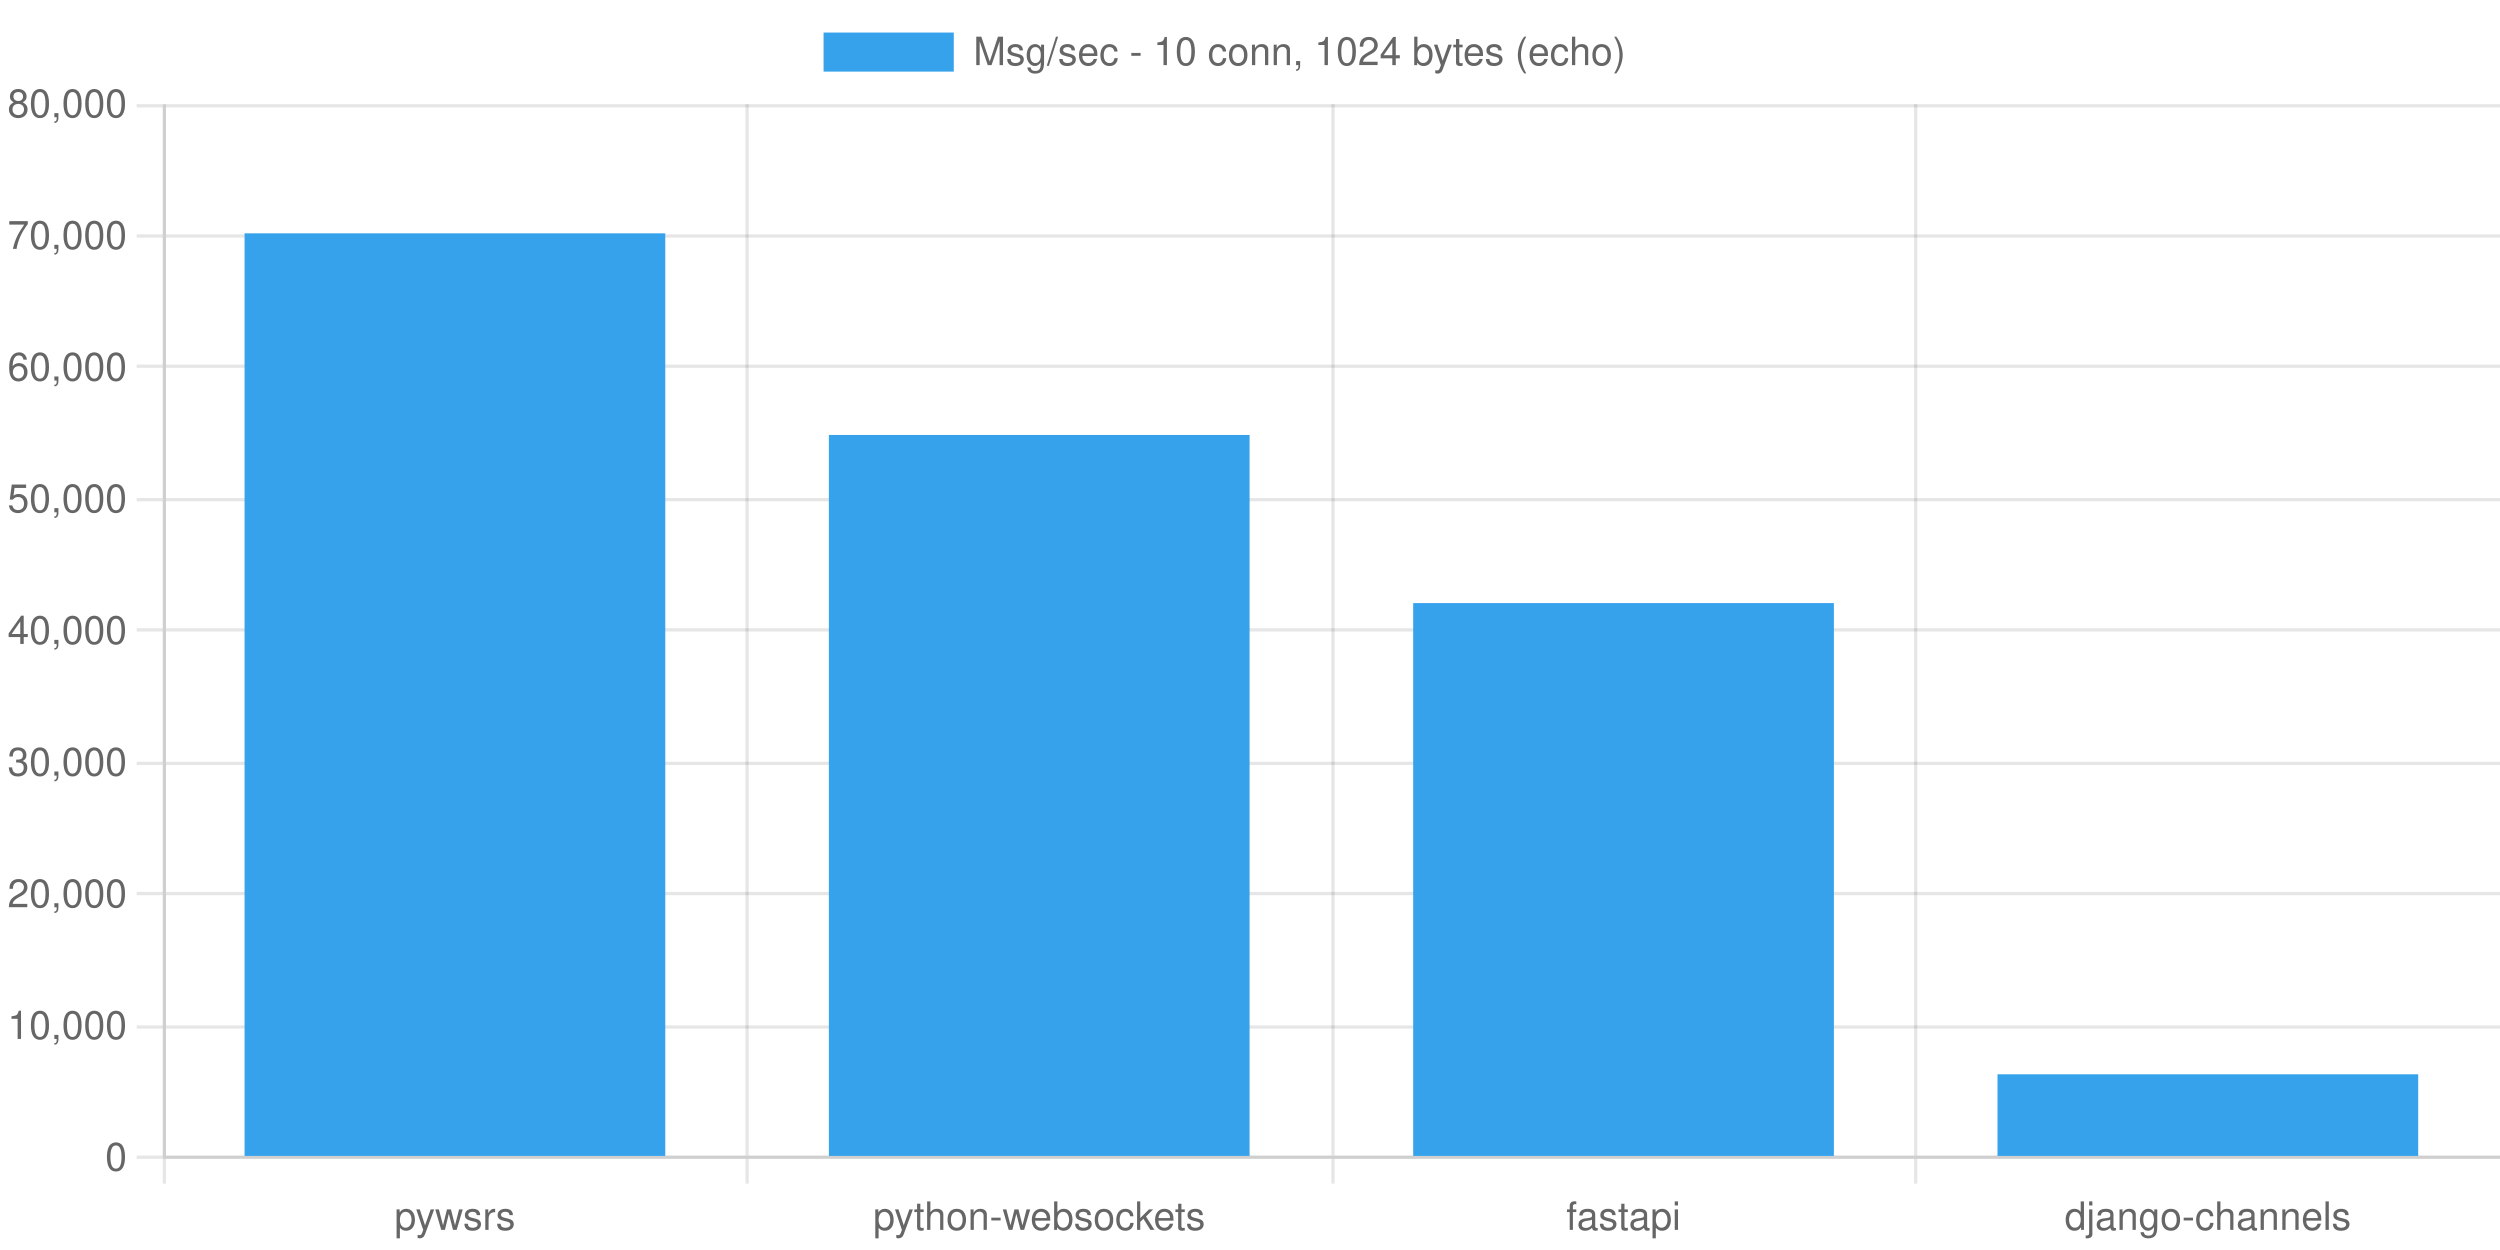
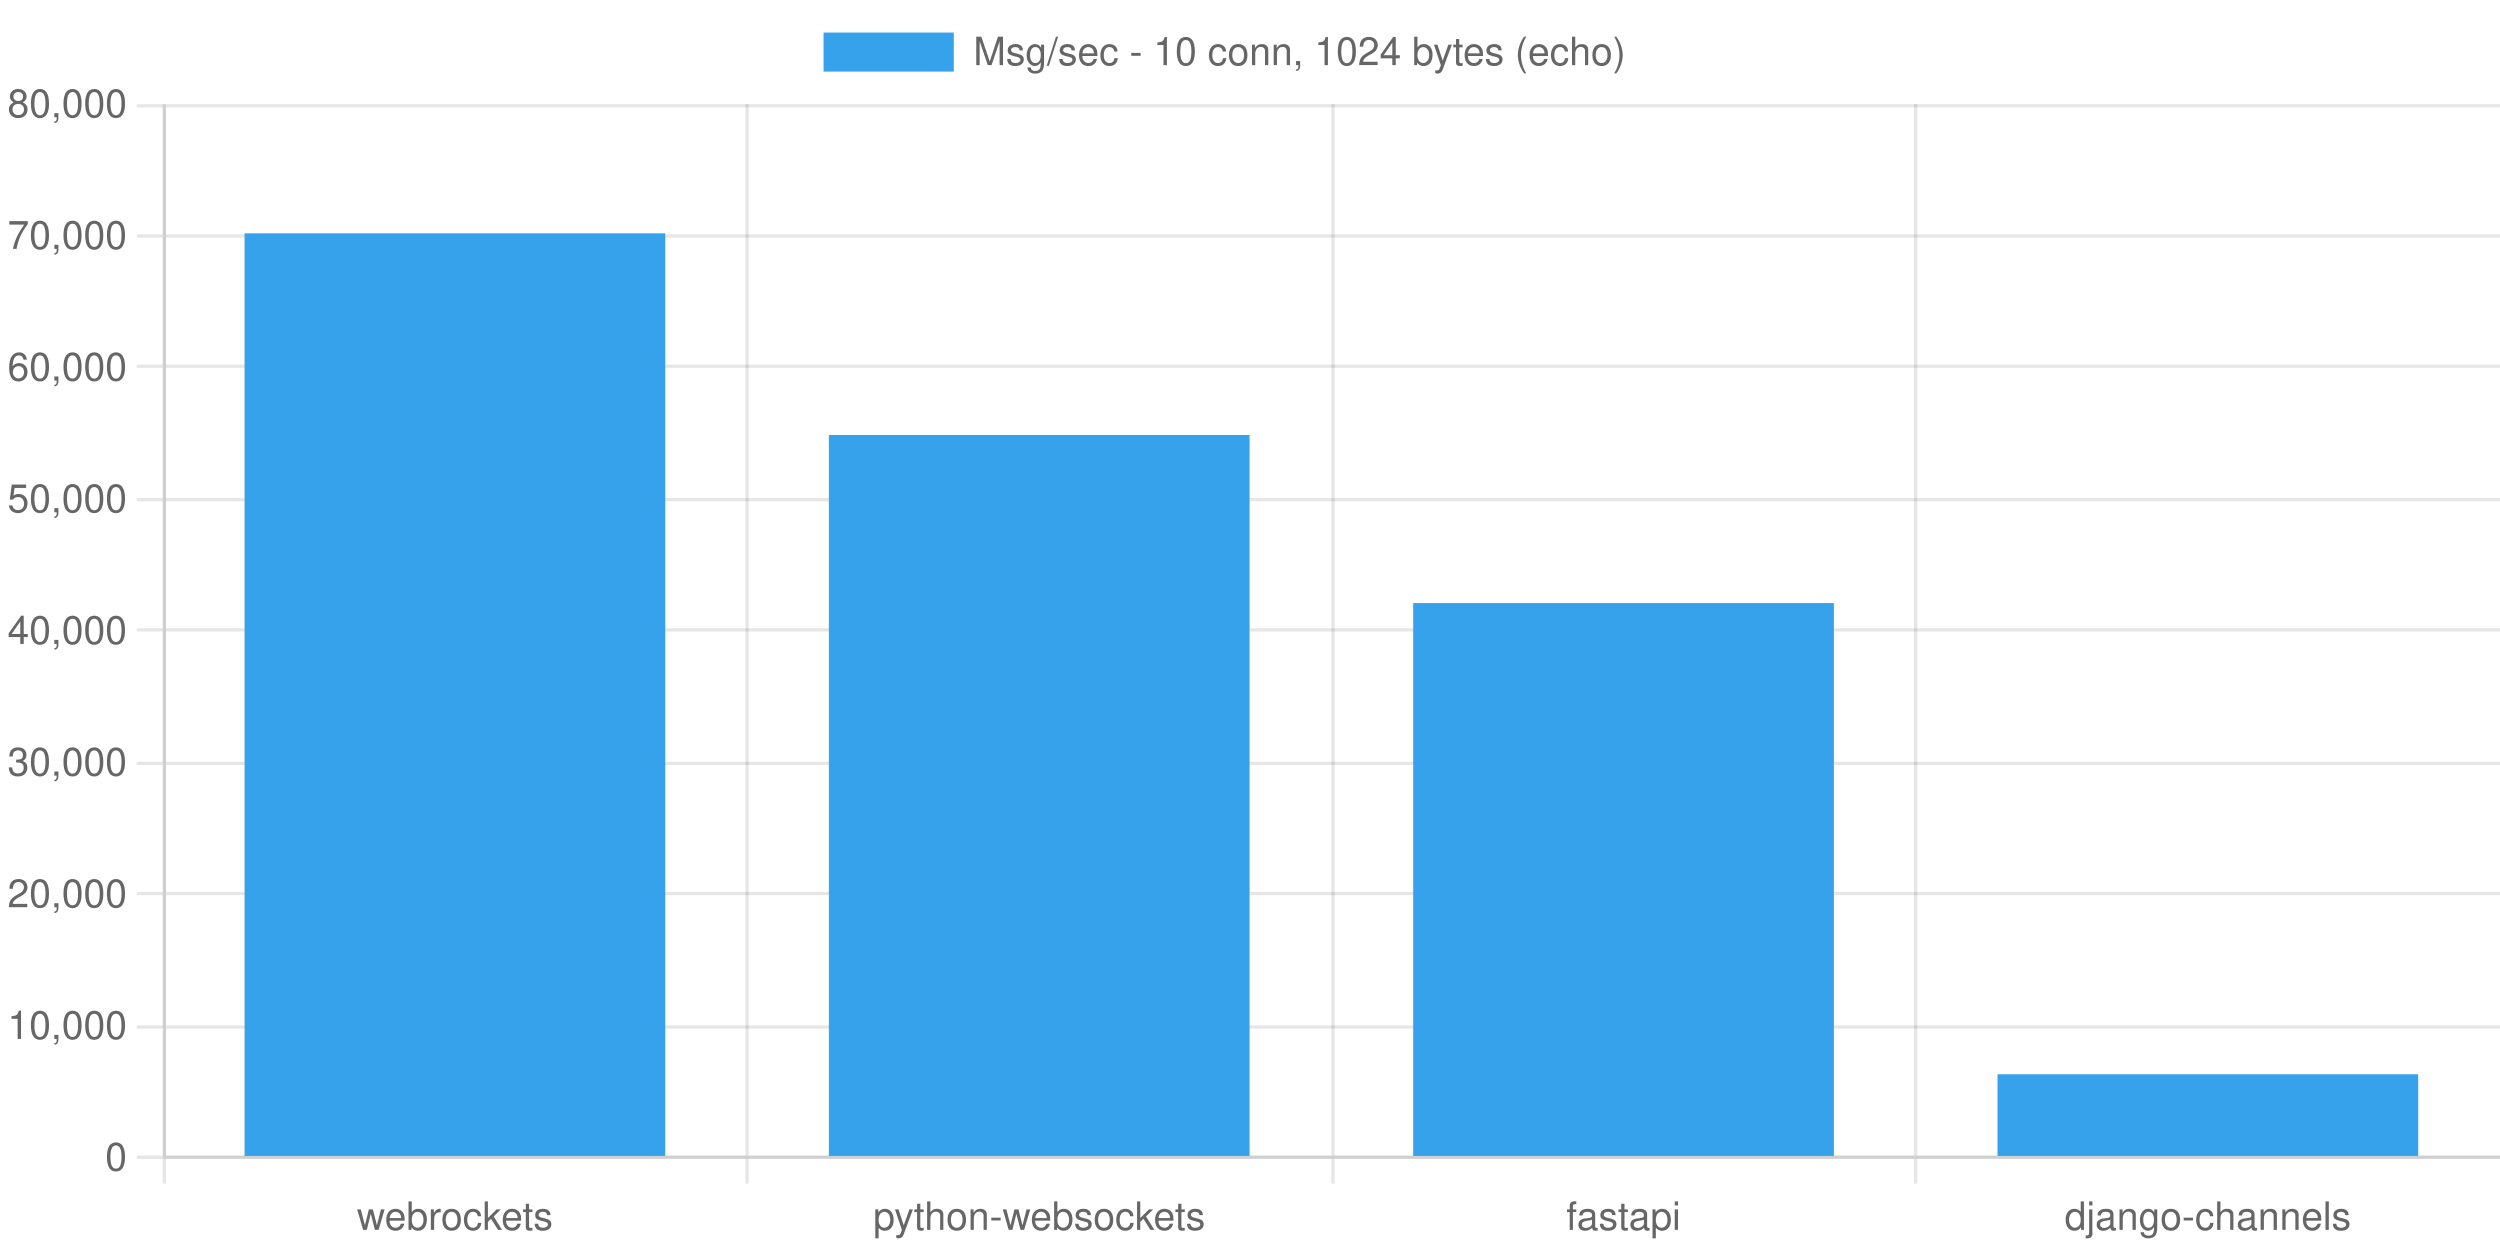
<svg xmlns="http://www.w3.org/2000/svg" version="1.1" width="768px" height="384px" viewBox="0 0 768 384">
  <defs>
    <clipPath id="clip-1" fill-rule="nonzero">
      <path d="M 0,0 L 0,32 768,32 768,0 Z" />
    </clipPath>
    <clipPath id="clip-2" fill-rule="nonzero">
      <path d="M 0,355.6 L 0,384 768,384 768,355.6 Z" />
    </clipPath>
    <clipPath id="clip-3" fill-rule="nonzero">
      <path d="M 0,0 L 0,384 50,384 50,0 Z" />
    </clipPath>
    <clipPath id="clip-4" fill-rule="nonzero">
      <path d="M 50,32 L 50,355.6 768,355.6 768,32 Z" />
    </clipPath>
  </defs>
  <g stroke="none" fill="transparent" fill-rule="nonzero" fill-opacity="1">
    <rect x="0" y="0" width="768" height="384" transform="matrix(1 0 0 1 0 0)" />
  </g>
  <g stroke="rgb(0,0,0)" stroke-width="1" stroke-linecap="butt" stroke-linejoin="miter" stroke-miterlimit="4" stroke-opacity="0.1" fill="none">
    <path d="M 50.5,32 L 50.5,355" />
  </g>
  <g stroke="rgb(0,0,0)" stroke-width="1" stroke-linecap="butt" stroke-linejoin="miter" stroke-miterlimit="4" stroke-opacity="0.1" fill="none">
    <path d="M 50.5,356 L 50.5,363.6" />
  </g>
  <g stroke="rgb(0,0,0)" stroke-width="1" stroke-linecap="butt" stroke-linejoin="miter" stroke-miterlimit="4" stroke-opacity="0.1" fill="none">
    <path d="M 229.5,32 L 229.5,355" />
  </g>
  <g stroke="rgb(0,0,0)" stroke-width="1" stroke-linecap="butt" stroke-linejoin="miter" stroke-miterlimit="4" stroke-opacity="0.1" fill="none">
    <path d="M 229.5,356 L 229.5,363.6" />
  </g>
  <g stroke="rgb(0,0,0)" stroke-width="1" stroke-linecap="butt" stroke-linejoin="miter" stroke-miterlimit="4" stroke-opacity="0.1" fill="none">
    <path d="M 409.5,32 L 409.5,355" />
  </g>
  <g stroke="rgb(0,0,0)" stroke-width="1" stroke-linecap="butt" stroke-linejoin="miter" stroke-miterlimit="4" stroke-opacity="0.1" fill="none">
    <path d="M 409.5,356 L 409.5,363.6" />
  </g>
  <g stroke="rgb(0,0,0)" stroke-width="1" stroke-linecap="butt" stroke-linejoin="miter" stroke-miterlimit="4" stroke-opacity="0.1" fill="none">
    <path d="M 588.5,32 L 588.5,355" />
  </g>
  <g stroke="rgb(0,0,0)" stroke-width="1" stroke-linecap="butt" stroke-linejoin="miter" stroke-miterlimit="4" stroke-opacity="0.1" fill="none">
    <path d="M 588.5,356 L 588.5,363.6" />
  </g>
  <g stroke="rgb(0,0,0)" stroke-width="1" stroke-linecap="butt" stroke-linejoin="miter" stroke-miterlimit="4" stroke-opacity="0.1" fill="none">
    <path d="M 768.5,32 L 768.5,355" />
  </g>
  <g stroke="rgb(0,0,0)" stroke-width="1" stroke-linecap="butt" stroke-linejoin="miter" stroke-miterlimit="4" stroke-opacity="0.1" fill="none">
    <path d="M 768.5,356 L 768.5,363.6" />
  </g>
  <g stroke="rgb(0,0,0)" stroke-width="1" stroke-linecap="butt" stroke-linejoin="miter" stroke-miterlimit="4" stroke-opacity="0.1" fill="none">
    <path d="M 51,355.5 L 768,355.5" />
  </g>
  <g stroke="rgb(0,0,0)" stroke-width="1" stroke-linecap="butt" stroke-linejoin="miter" stroke-miterlimit="4" stroke-opacity="0.1" fill="none">
    <path d="M 42,355.5 L 50,355.5" />
  </g>
  <g stroke="rgb(0,0,0)" stroke-width="1" stroke-linecap="butt" stroke-linejoin="miter" stroke-miterlimit="4" stroke-opacity="0.1" fill="none">
    <path d="M 51,315.5 L 768,315.5" />
  </g>
  <g stroke="rgb(0,0,0)" stroke-width="1" stroke-linecap="butt" stroke-linejoin="miter" stroke-miterlimit="4" stroke-opacity="0.1" fill="none">
    <path d="M 42,315.5 L 50,315.5" />
  </g>
  <g stroke="rgb(0,0,0)" stroke-width="1" stroke-linecap="butt" stroke-linejoin="miter" stroke-miterlimit="4" stroke-opacity="0.1" fill="none">
    <path d="M 51,274.5 L 768,274.5" />
  </g>
  <g stroke="rgb(0,0,0)" stroke-width="1" stroke-linecap="butt" stroke-linejoin="miter" stroke-miterlimit="4" stroke-opacity="0.1" fill="none">
    <path d="M 42,274.5 L 50,274.5" />
  </g>
  <g stroke="rgb(0,0,0)" stroke-width="1" stroke-linecap="butt" stroke-linejoin="miter" stroke-miterlimit="4" stroke-opacity="0.1" fill="none">
    <path d="M 51,234.5 L 768,234.5" />
  </g>
  <g stroke="rgb(0,0,0)" stroke-width="1" stroke-linecap="butt" stroke-linejoin="miter" stroke-miterlimit="4" stroke-opacity="0.1" fill="none">
    <path d="M 42,234.5 L 50,234.5" />
  </g>
  <g stroke="rgb(0,0,0)" stroke-width="1" stroke-linecap="butt" stroke-linejoin="miter" stroke-miterlimit="4" stroke-opacity="0.1" fill="none">
    <path d="M 51,193.5 L 768,193.5" />
  </g>
  <g stroke="rgb(0,0,0)" stroke-width="1" stroke-linecap="butt" stroke-linejoin="miter" stroke-miterlimit="4" stroke-opacity="0.1" fill="none">
    <path d="M 42,193.5 L 50,193.5" />
  </g>
  <g stroke="rgb(0,0,0)" stroke-width="1" stroke-linecap="butt" stroke-linejoin="miter" stroke-miterlimit="4" stroke-opacity="0.1" fill="none">
    <path d="M 51,153.5 L 768,153.5" />
  </g>
  <g stroke="rgb(0,0,0)" stroke-width="1" stroke-linecap="butt" stroke-linejoin="miter" stroke-miterlimit="4" stroke-opacity="0.1" fill="none">
    <path d="M 42,153.5 L 50,153.5" />
  </g>
  <g stroke="rgb(0,0,0)" stroke-width="1" stroke-linecap="butt" stroke-linejoin="miter" stroke-miterlimit="4" stroke-opacity="0.1" fill="none">
    <path d="M 51,112.5 L 768,112.5" />
  </g>
  <g stroke="rgb(0,0,0)" stroke-width="1" stroke-linecap="butt" stroke-linejoin="miter" stroke-miterlimit="4" stroke-opacity="0.1" fill="none">
    <path d="M 42,112.5 L 50,112.5" />
  </g>
  <g stroke="rgb(0,0,0)" stroke-width="1" stroke-linecap="butt" stroke-linejoin="miter" stroke-miterlimit="4" stroke-opacity="0.1" fill="none">
    <path d="M 51,72.5 L 768,72.5" />
  </g>
  <g stroke="rgb(0,0,0)" stroke-width="1" stroke-linecap="butt" stroke-linejoin="miter" stroke-miterlimit="4" stroke-opacity="0.1" fill="none">
    <path d="M 42,72.5 L 50,72.5" />
  </g>
  <g stroke="rgb(0,0,0)" stroke-width="1" stroke-linecap="butt" stroke-linejoin="miter" stroke-miterlimit="4" stroke-opacity="0.1" fill="none">
    <path d="M 51,32.5 L 768,32.5" />
  </g>
  <g stroke="rgb(0,0,0)" stroke-width="1" stroke-linecap="butt" stroke-linejoin="miter" stroke-miterlimit="4" stroke-opacity="0.1" fill="none">
    <path d="M 42,32.5 L 50,32.5" />
  </g>
  <g stroke="none" fill="rgb(54,162,235)" fill-rule="nonzero" fill-opacity="1" clip-path="url(#clip-1)">
    <path d="M 253,10 L 253,22 293,22 293,10 Z" />
  </g>
  <g stroke="none" fill="#666" fill-rule="nonzero" fill-opacity="1" clip-path="url(#clip-1)">
    <text style="font:normal 12px 'Helvetica Neue', 'Helvetica', 'Arial', sans-serif;" text-anchor="start" dominant-baseline="middle" transform="matrix(1 0 0 1 0 0)">
      <tspan x="299" y="16">Msg/sec - 10 conn, 1024 bytes (echo)</tspan>
    </text>
  </g>
  <g stroke="rgb(0,0,0)" stroke-width="1" stroke-linecap="butt" stroke-linejoin="miter" stroke-miterlimit="4" stroke-opacity="0.1" fill="none">
    <path d="M 50,355.5 L 769,355.5" />
  </g>
  <g stroke="none" fill="#666" fill-rule="nonzero" fill-opacity="1" clip-path="url(#clip-2)">
    <text style="font:normal 12px 'Helvetica Neue', 'Helvetica', 'Arial', sans-serif;" text-anchor="middle" dominant-baseline="middle" transform="matrix(1 0 0 1 139.75 366.6)">
-       <tspan x="0" y="7.2">pywsrs</tspan>
+       <tspan x="0" y="7.2">webrockets</tspan>
    </text>
  </g>
  <g stroke="none" fill="#666" fill-rule="nonzero" fill-opacity="1" clip-path="url(#clip-2)">
    <text style="font:normal 12px 'Helvetica Neue', 'Helvetica', 'Arial', sans-serif;" text-anchor="middle" dominant-baseline="middle" transform="matrix(1 0 0 1 319.25 366.6)">
      <tspan x="0" y="7.2">python-websockets</tspan>
    </text>
  </g>
  <g stroke="none" fill="#666" fill-rule="nonzero" fill-opacity="1" clip-path="url(#clip-2)">
    <text style="font:normal 12px 'Helvetica Neue', 'Helvetica', 'Arial', sans-serif;" text-anchor="middle" dominant-baseline="middle" transform="matrix(1 0 0 1 498.75 366.6)">
      <tspan x="0" y="7.2">fastapi</tspan>
    </text>
  </g>
  <g stroke="none" fill="#666" fill-rule="nonzero" fill-opacity="1" clip-path="url(#clip-2)">
    <text style="font:normal 12px 'Helvetica Neue', 'Helvetica', 'Arial', sans-serif;" text-anchor="middle" dominant-baseline="middle" transform="matrix(1 0 0 1 678.25 366.6)">
      <tspan x="0" y="7.2">django-channels</tspan>
    </text>
  </g>
  <g stroke="rgb(0,0,0)" stroke-width="1" stroke-linecap="butt" stroke-linejoin="miter" stroke-miterlimit="4" stroke-opacity="0.1" fill="none">
    <path d="M 50.5,32 L 50.5,356" />
  </g>
  <g stroke="none" fill="#666" fill-rule="nonzero" fill-opacity="1" clip-path="url(#clip-3)">
    <text style="font:normal 12px 'Helvetica Neue', 'Helvetica', 'Arial', sans-serif;" text-anchor="end" dominant-baseline="middle" transform="matrix(1 0 0 1 39 355.6)">
      <tspan x="0" y="0">0</tspan>
    </text>
  </g>
  <g stroke="none" fill="#666" fill-rule="nonzero" fill-opacity="1" clip-path="url(#clip-3)">
    <text style="font:normal 12px 'Helvetica Neue', 'Helvetica', 'Arial', sans-serif;" text-anchor="end" dominant-baseline="middle" transform="matrix(1 0 0 1 39 315.15)">
      <tspan x="0" y="0">10,000</tspan>
    </text>
  </g>
  <g stroke="none" fill="#666" fill-rule="nonzero" fill-opacity="1" clip-path="url(#clip-3)">
    <text style="font:normal 12px 'Helvetica Neue', 'Helvetica', 'Arial', sans-serif;" text-anchor="end" dominant-baseline="middle" transform="matrix(1 0 0 1 39 274.7)">
      <tspan x="0" y="0">20,000</tspan>
    </text>
  </g>
  <g stroke="none" fill="#666" fill-rule="nonzero" fill-opacity="1" clip-path="url(#clip-3)">
    <text style="font:normal 12px 'Helvetica Neue', 'Helvetica', 'Arial', sans-serif;" text-anchor="end" dominant-baseline="middle" transform="matrix(1 0 0 1 39 234.25)">
      <tspan x="0" y="0">30,000</tspan>
    </text>
  </g>
  <g stroke="none" fill="#666" fill-rule="nonzero" fill-opacity="1" clip-path="url(#clip-3)">
    <text style="font:normal 12px 'Helvetica Neue', 'Helvetica', 'Arial', sans-serif;" text-anchor="end" dominant-baseline="middle" transform="matrix(1 0 0 1 39 193.8)">
      <tspan x="0" y="0">40,000</tspan>
    </text>
  </g>
  <g stroke="none" fill="#666" fill-rule="nonzero" fill-opacity="1" clip-path="url(#clip-3)">
    <text style="font:normal 12px 'Helvetica Neue', 'Helvetica', 'Arial', sans-serif;" text-anchor="end" dominant-baseline="middle" transform="matrix(1 0 0 1 39 153.35)">
      <tspan x="0" y="0">50,000</tspan>
    </text>
  </g>
  <g stroke="none" fill="#666" fill-rule="nonzero" fill-opacity="1" clip-path="url(#clip-3)">
    <text style="font:normal 12px 'Helvetica Neue', 'Helvetica', 'Arial', sans-serif;" text-anchor="end" dominant-baseline="middle" transform="matrix(1 0 0 1 39 112.9)">
      <tspan x="0" y="0">60,000</tspan>
    </text>
  </g>
  <g stroke="none" fill="#666" fill-rule="nonzero" fill-opacity="1" clip-path="url(#clip-3)">
    <text style="font:normal 12px 'Helvetica Neue', 'Helvetica', 'Arial', sans-serif;" text-anchor="end" dominant-baseline="middle" transform="matrix(1 0 0 1 39 72.45)">
      <tspan x="0" y="0">70,000</tspan>
    </text>
  </g>
  <g stroke="none" fill="#666" fill-rule="nonzero" fill-opacity="1" clip-path="url(#clip-3)">
    <text style="font:normal 12px 'Helvetica Neue', 'Helvetica', 'Arial', sans-serif;" text-anchor="end" dominant-baseline="middle" transform="matrix(1 0 0 1 39 32)">
      <tspan x="0" y="0">80,000</tspan>
    </text>
  </g>
  <g stroke="none" fill="rgb(54,162,235)" fill-rule="nonzero" fill-opacity="1" clip-path="url(#clip-4)">
    <path d="M 75.13,71.68 L 75.13,355.1 204.37,355.1 204.37,71.68 Z" />
  </g>
  <g stroke="none" fill="rgb(54,162,235)" fill-rule="nonzero" fill-opacity="1" clip-path="url(#clip-4)">
    <path d="M 254.63,133.625 L 254.63,355.1 383.87,355.1 383.87,133.625 Z" />
  </g>
  <g stroke="none" fill="rgb(54,162,235)" fill-rule="nonzero" fill-opacity="1" clip-path="url(#clip-4)">
    <path d="M 434.13,185.267 L 434.13,355.1 563.37,355.1 563.37,185.267 Z" />
  </g>
  <g stroke="none" fill="rgb(54,162,235)" fill-rule="nonzero" fill-opacity="1" clip-path="url(#clip-4)">
    <path d="M 613.63,330.021 L 613.63,355.1 742.87,355.1 742.87,330.021 Z" />
  </g>
</svg>
